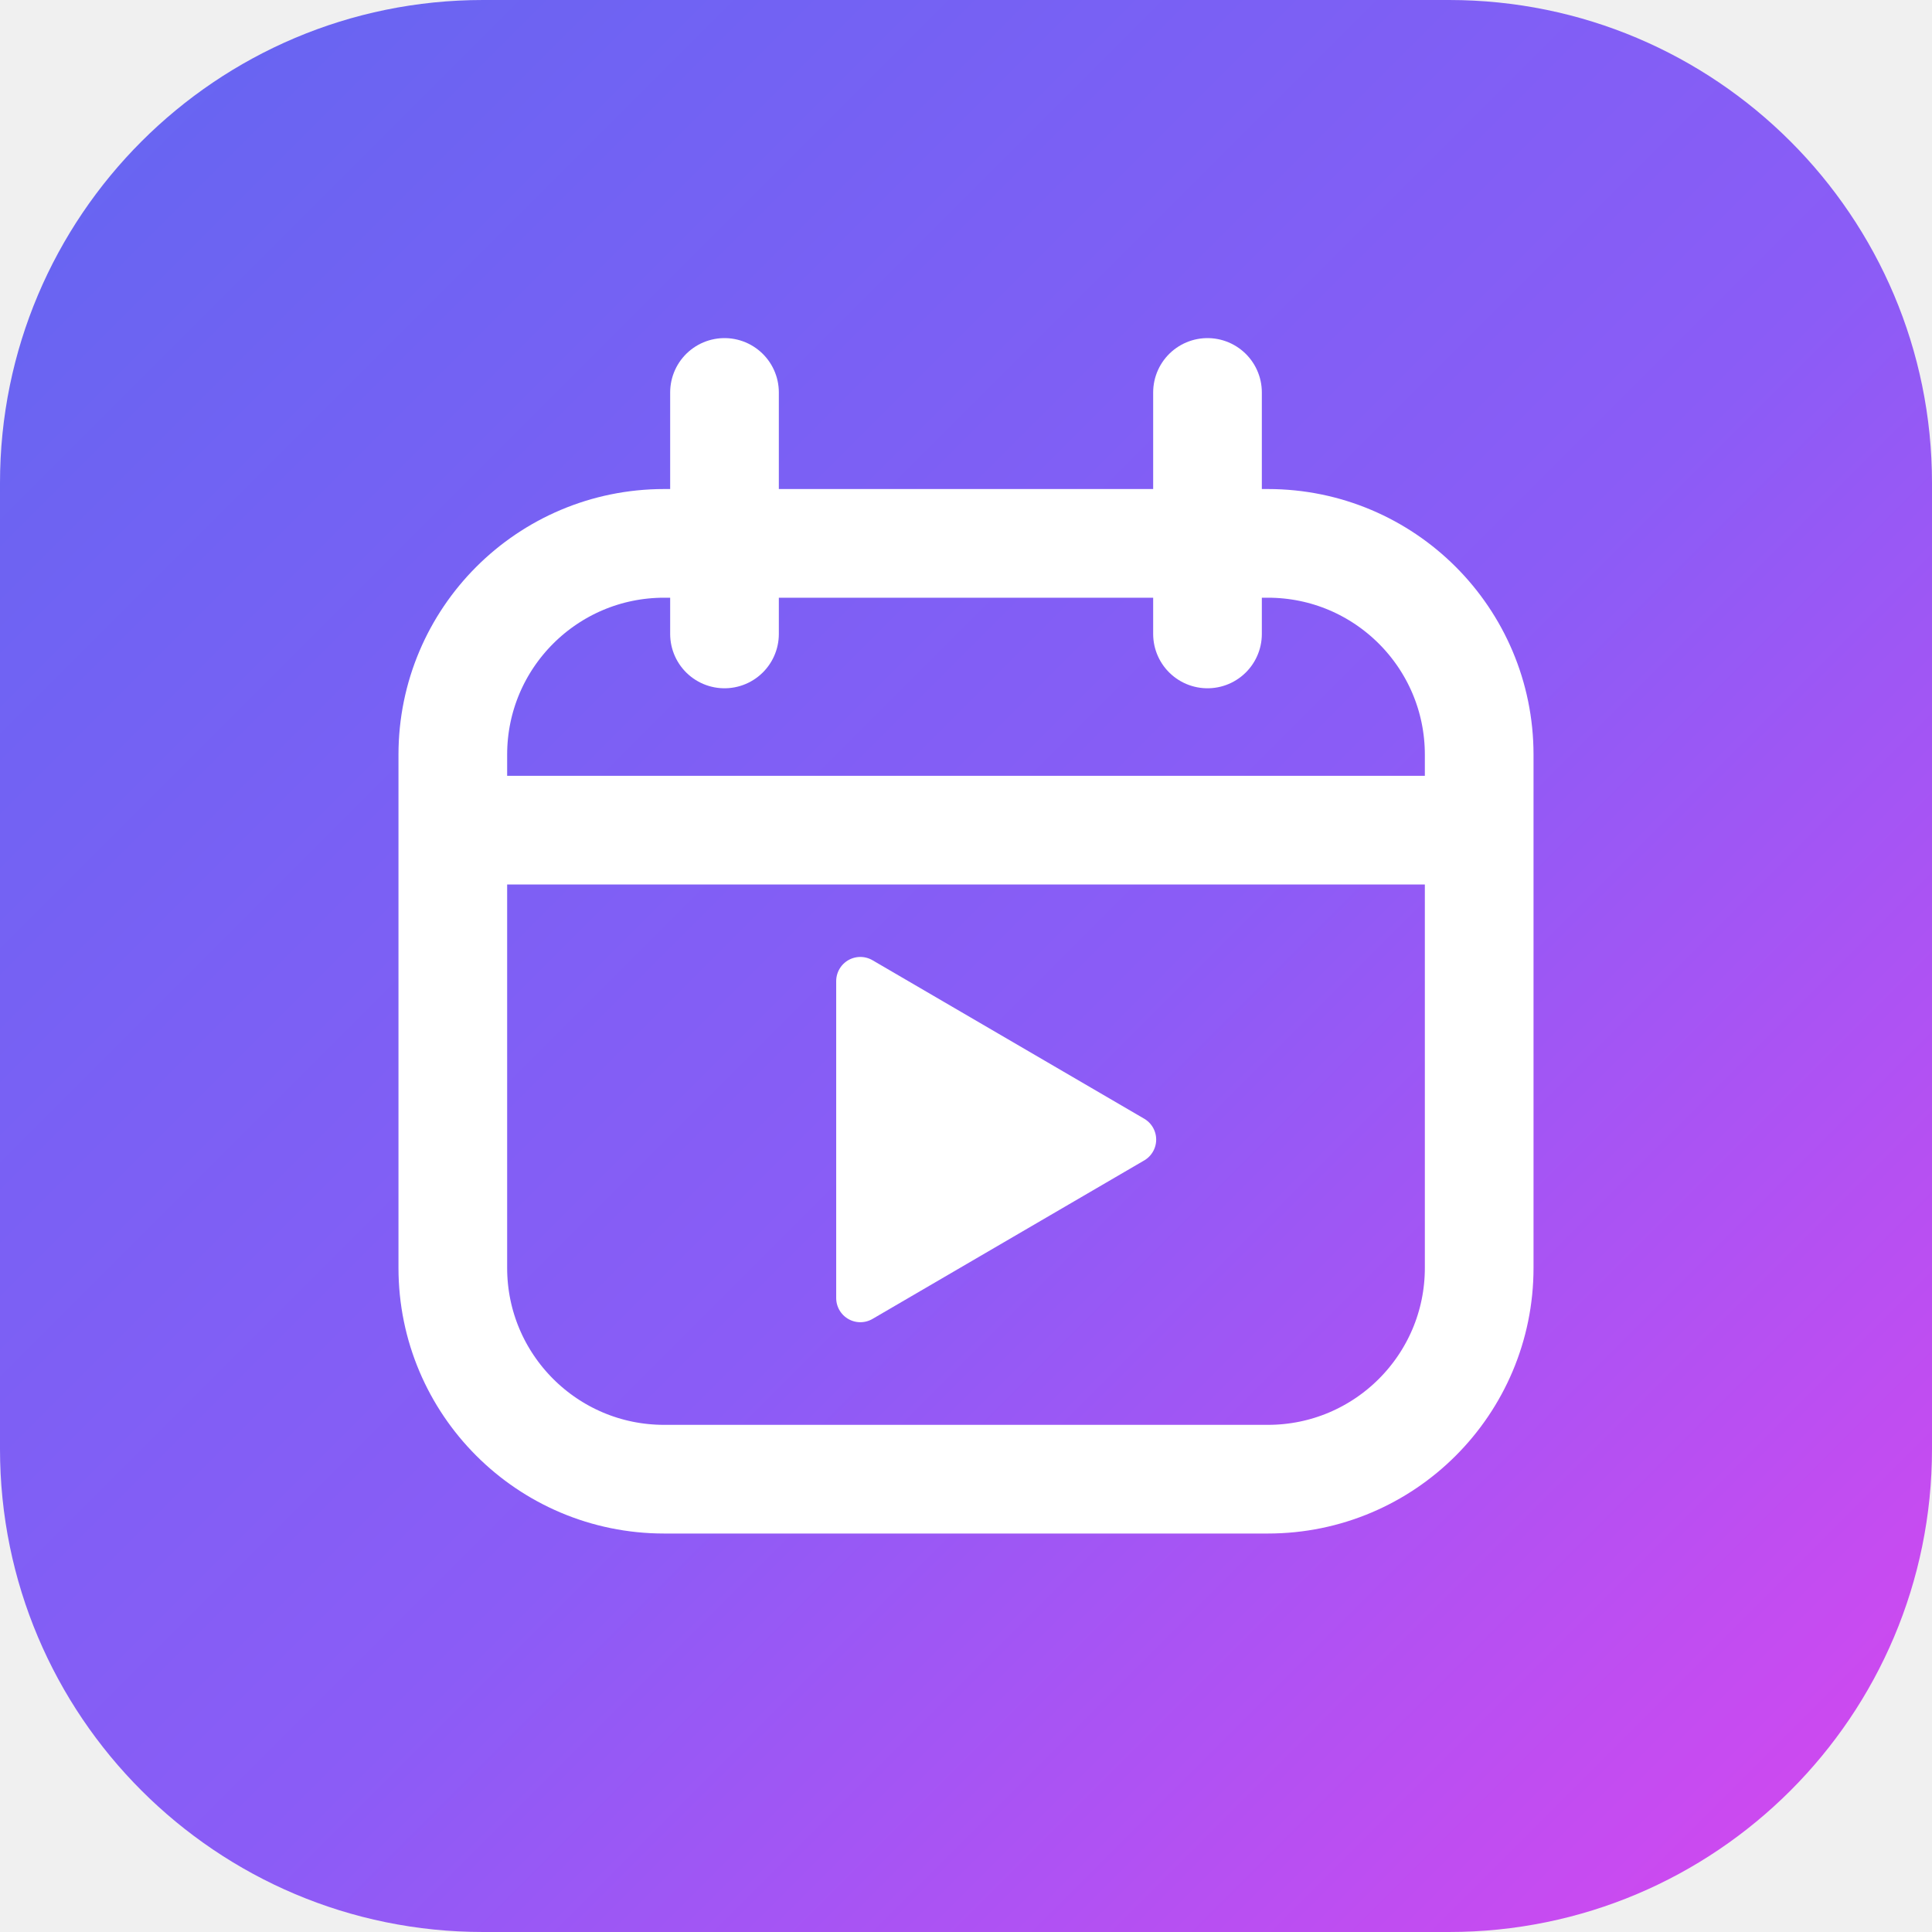
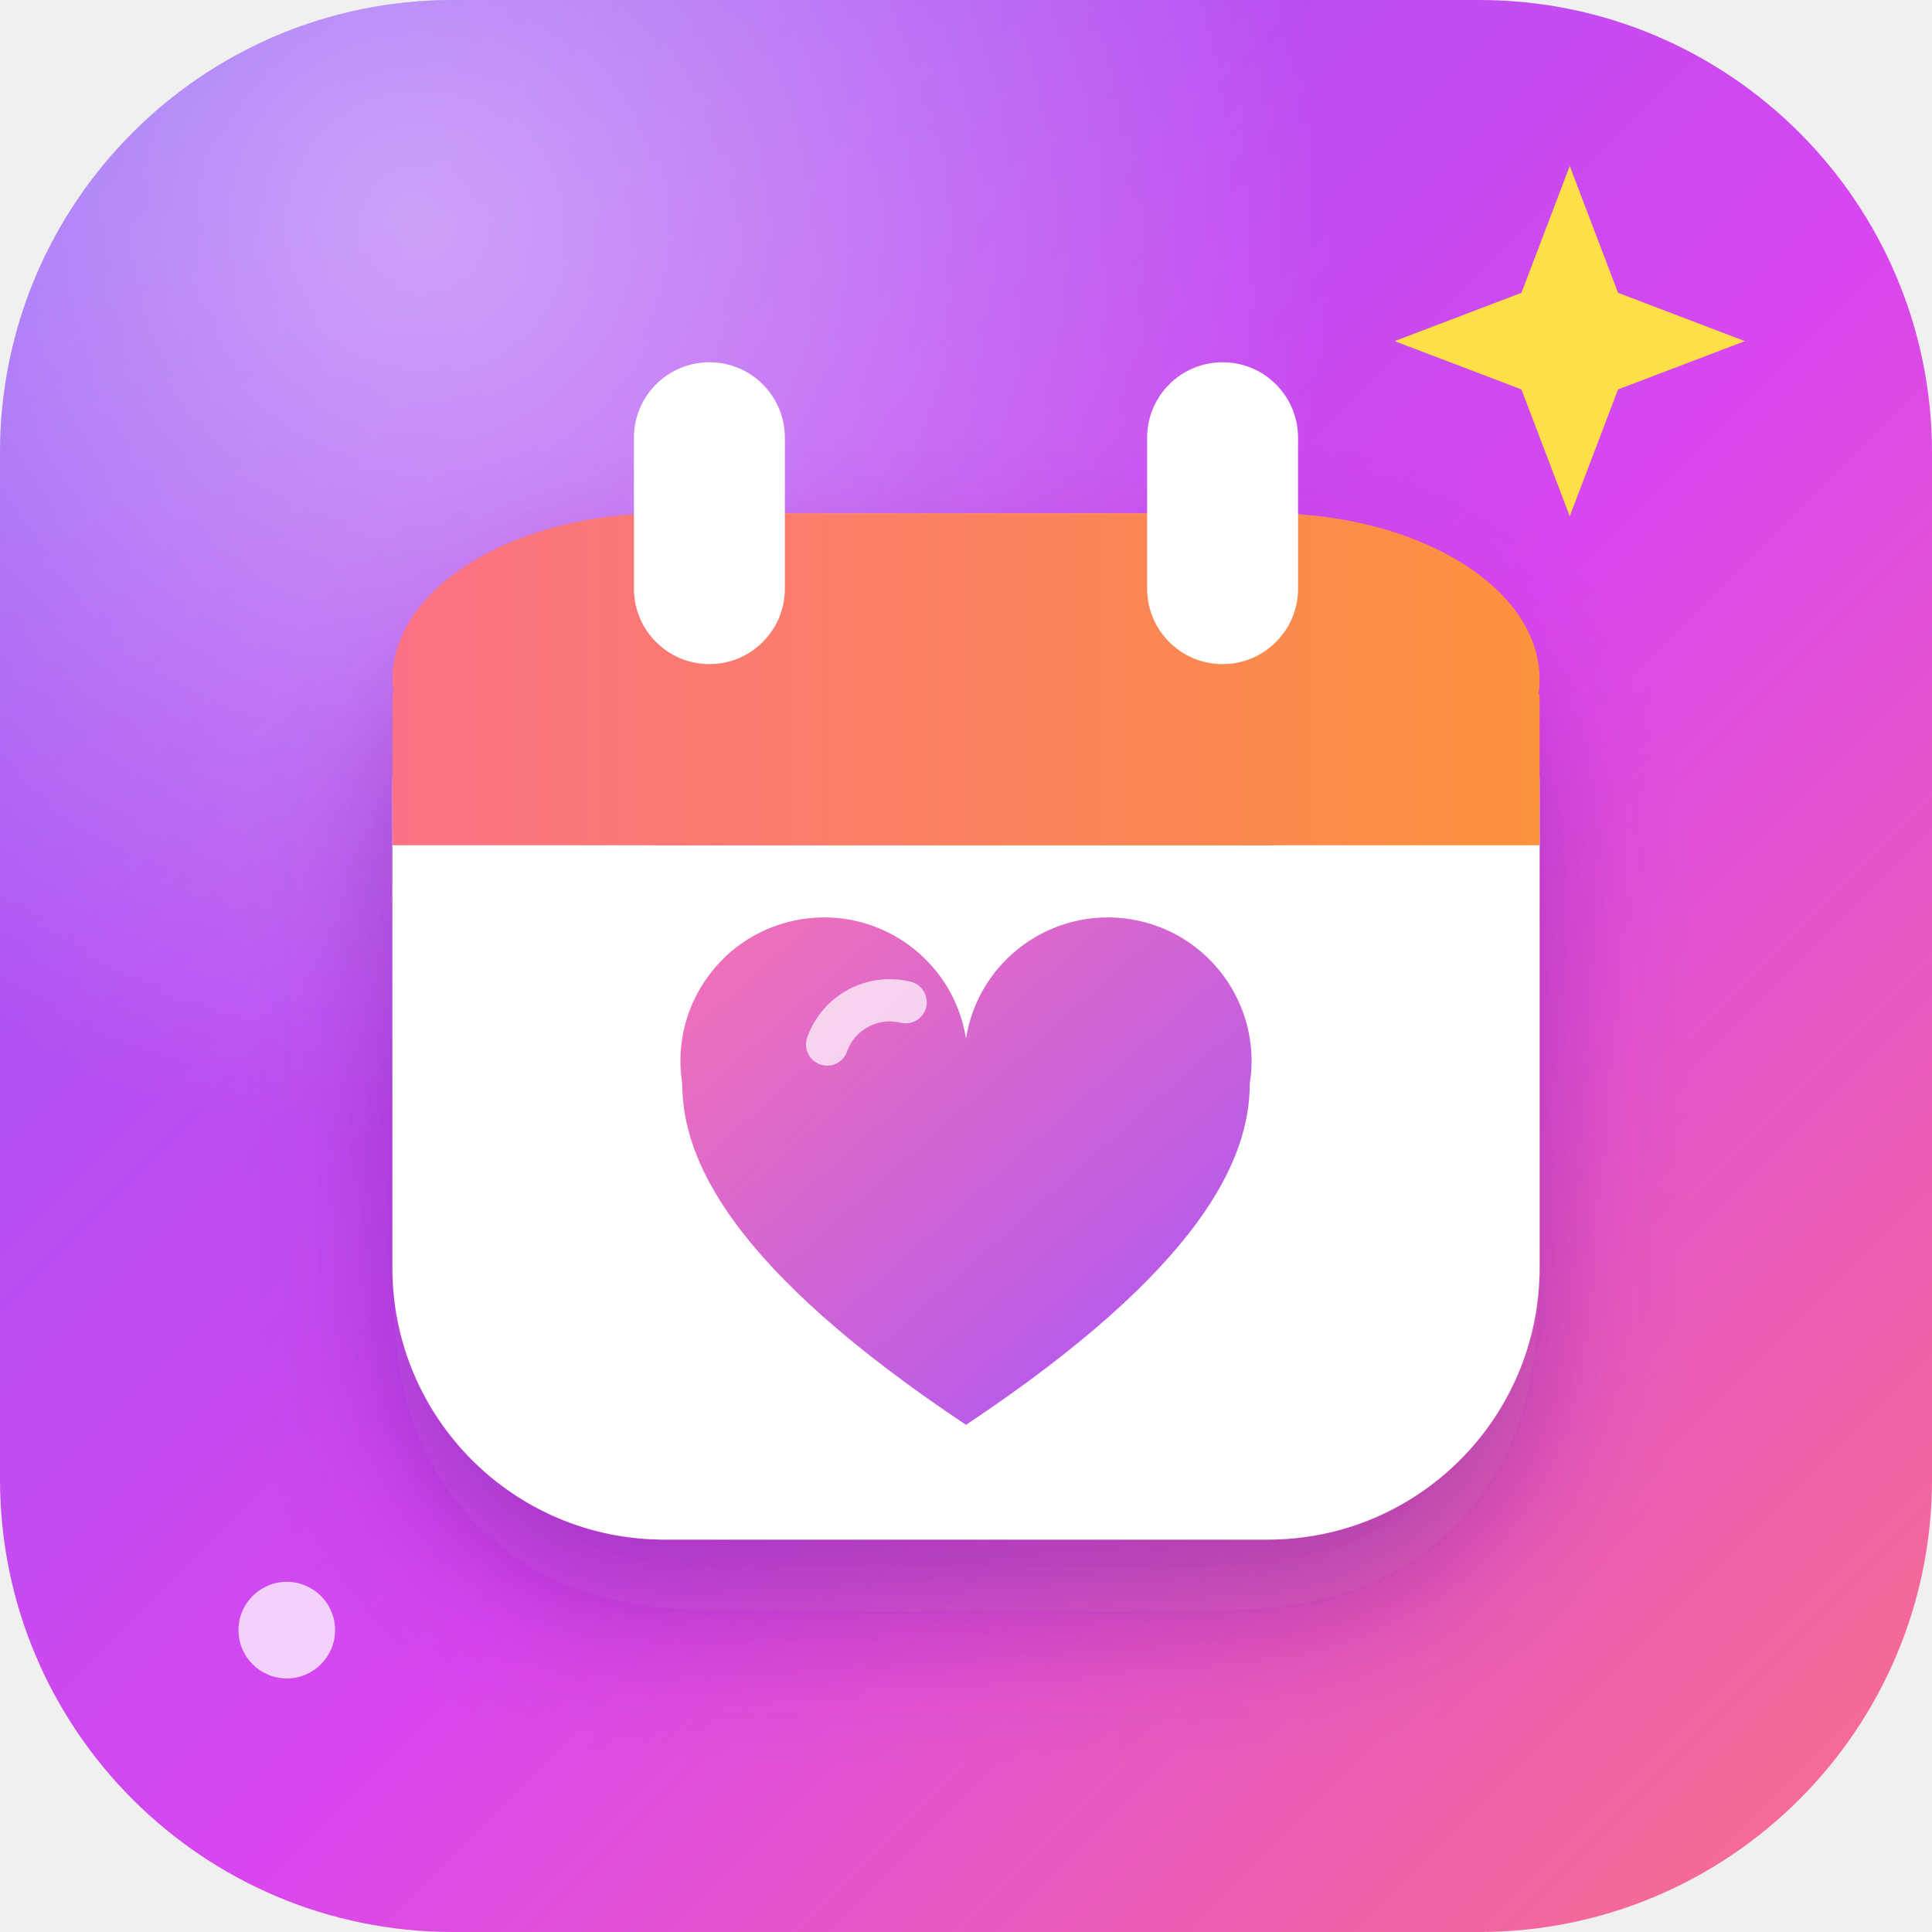
<svg xmlns="http://www.w3.org/2000/svg" viewBox="0 0 64 64">
  <defs>
-     <linearGradient id="g" x1="0" y1="0" x2="1" y2="1">
-       <stop offset="0" stop-color="#6366f1" />
-       <stop offset=".55" stop-color="#8b5cf6" />
-       <stop offset="1" stop-color="#d946ef" />
+     <linearGradient id="bg" x1="0" y1="0" x2="1" y2="1">
+       <stop offset="0" stop-color="#8b5cf6" />
+       <stop offset=".55" stop-color="#d946ef" />
+       <stop offset="1" stop-color="#fb7185" />
    </linearGradient>
+     <radialGradient id="hl" cx=".22" cy=".12" r=".85">
+       <stop offset="0" stop-color="#fff" stop-opacity=".45" />
+       <stop offset=".55" stop-color="#fff" stop-opacity="0" />
+     </radialGradient>
+     <linearGradient id="top" x1="0" y1="0" x2="1" y2="0">
+       <stop offset="0" stop-color="#fb7185" />
+       <stop offset="1" stop-color="#fb923c" />
+     </linearGradient>
+     <linearGradient id="heart" x1="0" y1="0" x2="1" y2="1">
+       <stop offset="0" stop-color="#f472b6" />
+       <stop offset="1" stop-color="#a855f7" />
+     </linearGradient>
+     <filter id="sh" x="-25%" y="-25%" width="150%" height="160%">
+       <feDropShadow dx="0" dy="2.4" stdDeviation="2.2" flood-color="#581c87" flood-opacity=".38" />
+     </filter>
  </defs>
-   <rect width="64" height="64" rx="16" fill="url(#g)" />
-   <rect x="15" y="18" width="34" height="31" rx="7" fill="none" stroke="#fff" stroke-width="3.6" />
-   <path d="M15 27.5h34" stroke="#fff" stroke-width="3.6" />
-   <path d="M24 13v8M40 13v8" stroke="#fff" stroke-width="3.6" stroke-linecap="round" />
-   <path d="M28.5 32.5v10.5l9-5.25z" fill="#fff" stroke="#fff" stroke-width="1.6" stroke-linejoin="round" />
+   <rect width="64" height="64" rx="15" fill="url(#bg)" />
+   <rect width="64" height="64" rx="15" fill="url(#hl)" />
+   <g filter="url(#sh)">
+     <rect x="13" y="17" width="38" height="34" rx="9" fill="#fff" />
+   </g>
+   <rect x="13" y="17" width="38" height="11" rx="9" fill="url(#top)" />
+   <rect x="13" y="23" width="38" height="5" fill="url(#top)" />
+   <rect x="21" y="12" width="5" height="10" rx="2.5" fill="#fff" />
+   <rect x="38" y="12" width="5" height="10" rx="2.5" fill="#fff" />
+   <path d="M32 47.2C24.2 42 22.6 38.4 22.6 35.9a4.7 4.7 0 0 1 9.4-1.5 4.7 4.7 0 0 1 9.4 1.5c0 2.5-1.6 6.1-9.4 11.3z" fill="url(#heart)" />
+   <path d="M27.4 34.6a2.2 2.2 0 0 1 2.6-1.4" stroke="#fff" stroke-opacity=".7" stroke-width="1.4" stroke-linecap="round" fill="none" />
+   <path d="M52 5.5l1.6 4.2 4.2 1.6-4.2 1.6-1.6 4.2-1.6-4.2-4.2-1.6 4.2-1.6z" fill="#fde047" />
+   <circle cx="9.5" cy="54" r="1.6" fill="#fff" fill-opacity=".75" />
</svg>
